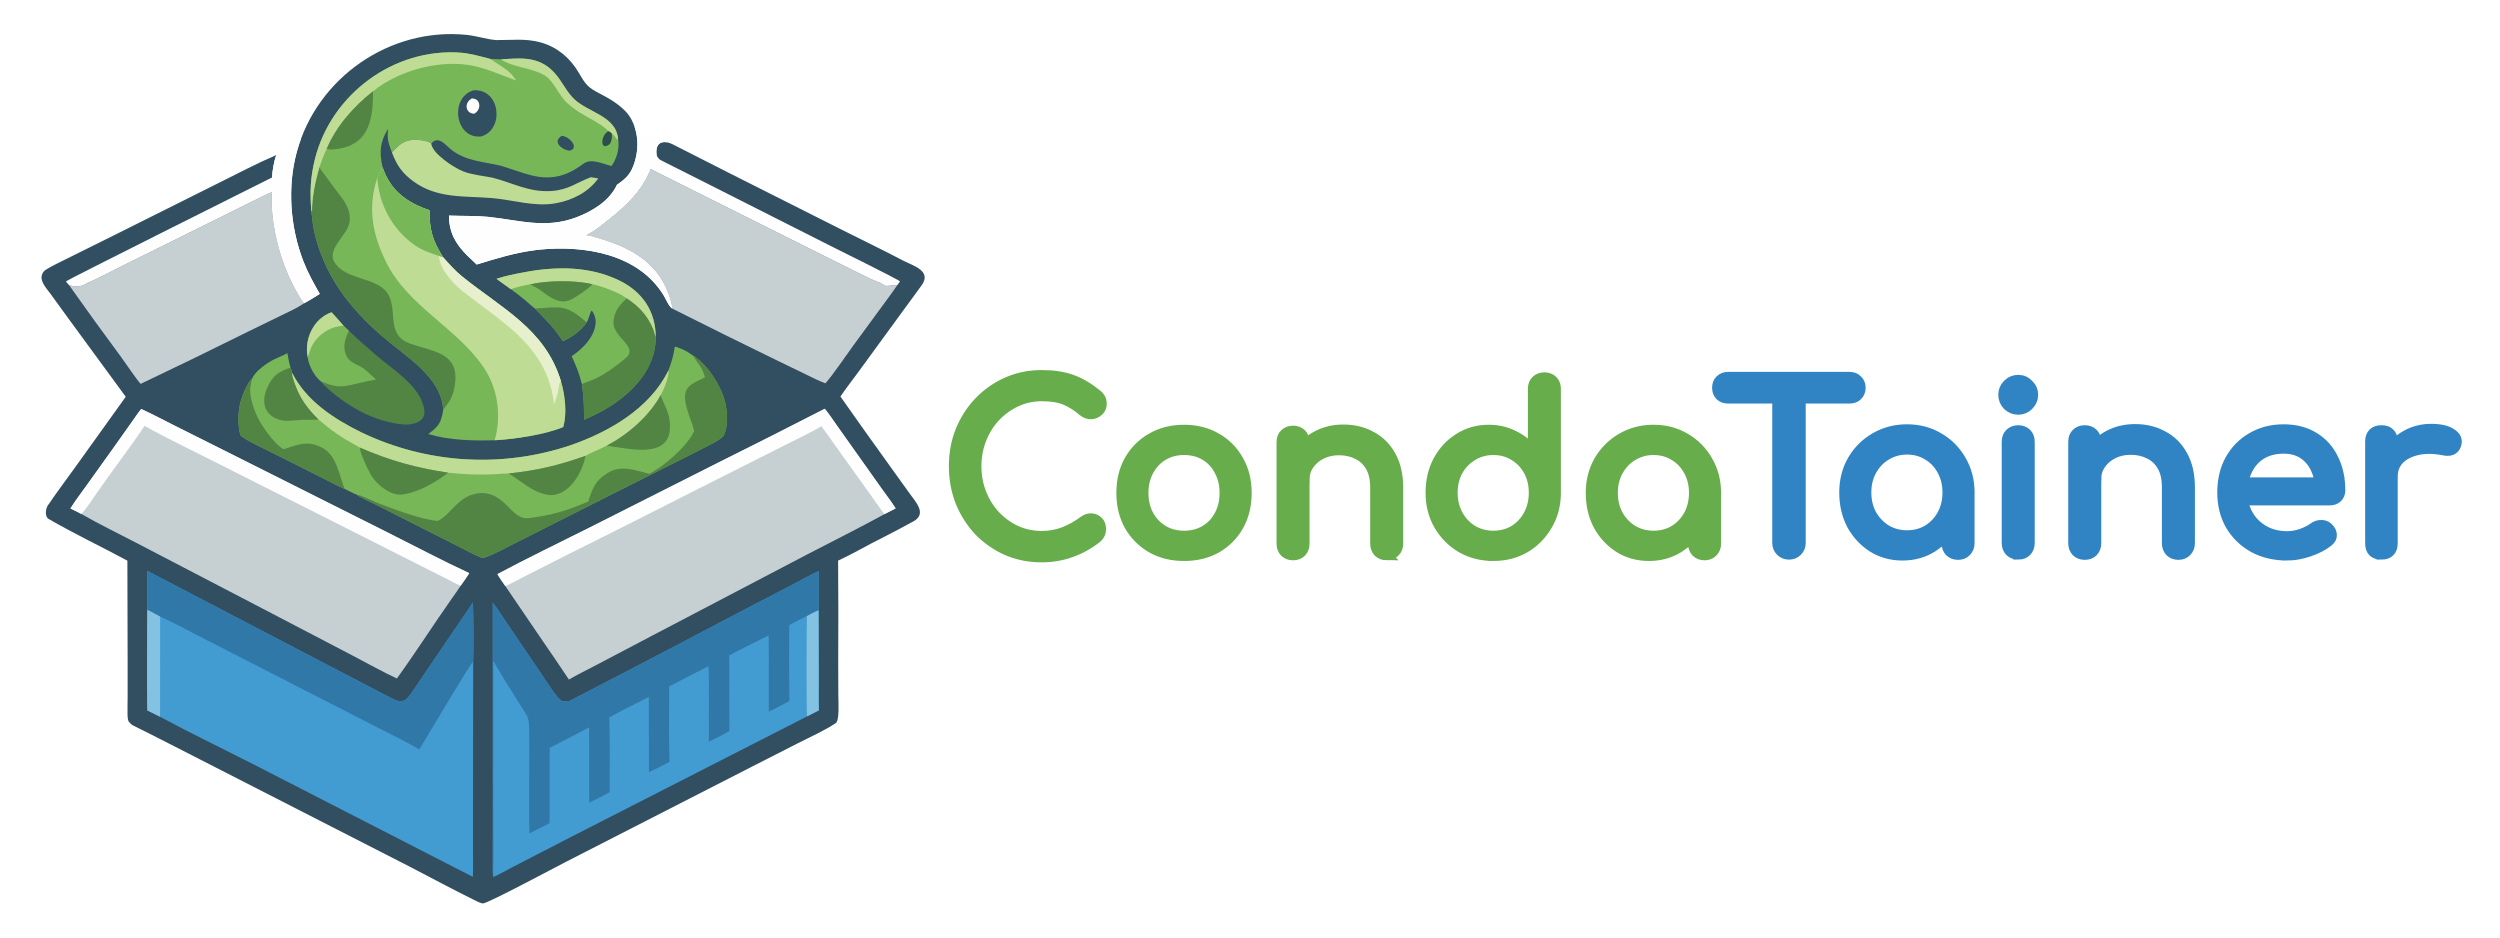
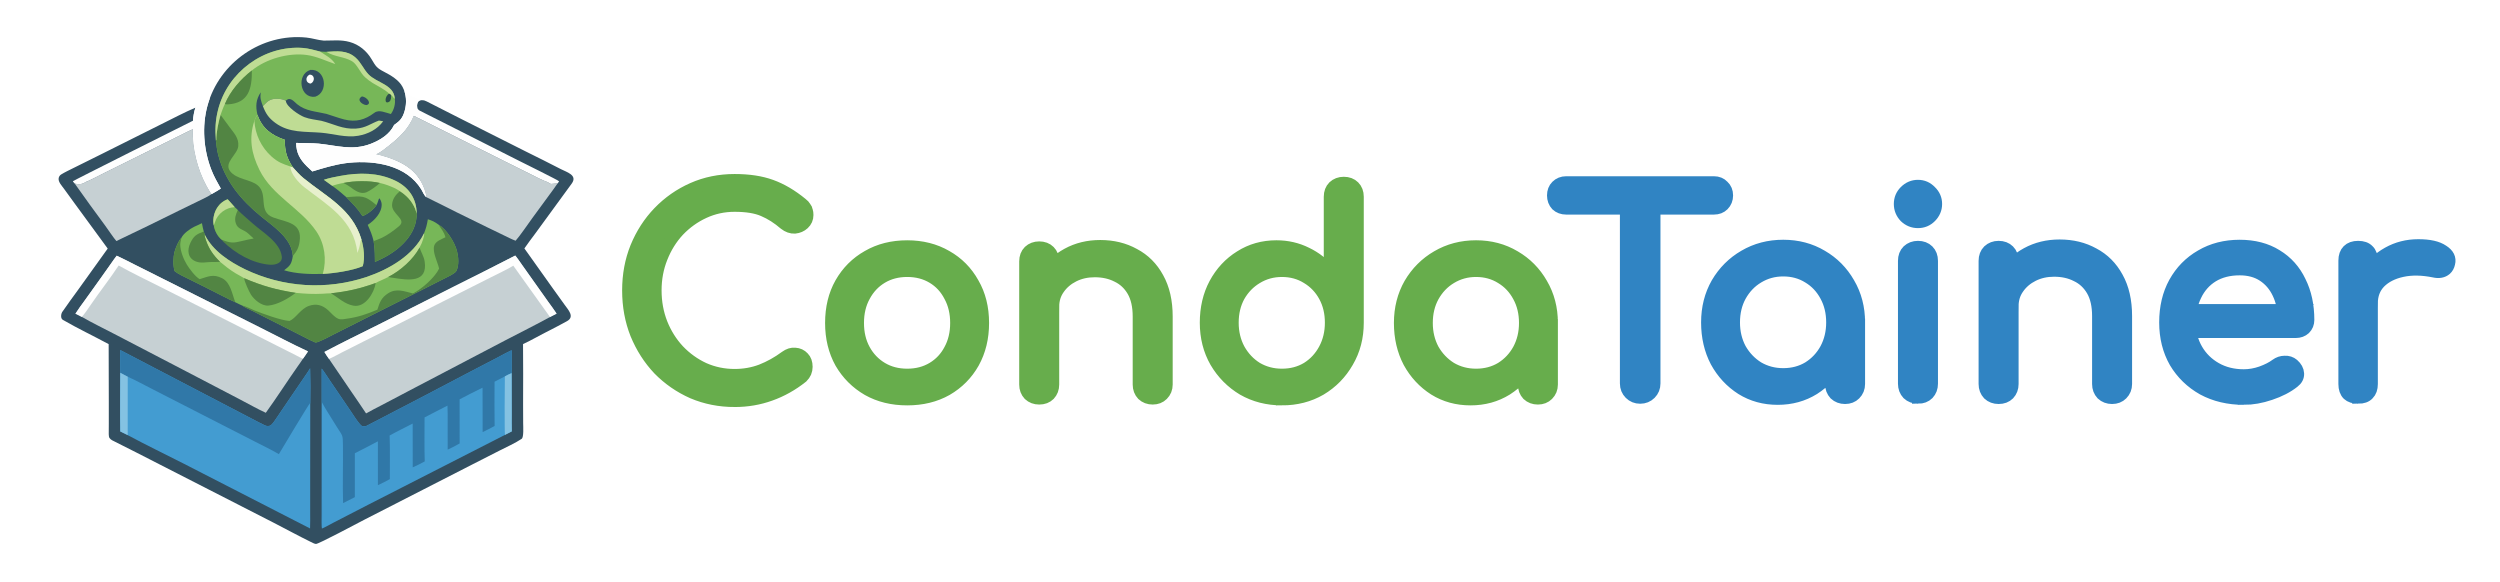
- <svg xmlns="http://www.w3.org/2000/svg" width="512" height="192" viewBox="0 0 512 192" version="1.1" id="svg1" xml:space="preserve">
+ <svg xmlns="http://www.w3.org/2000/svg" width="512" height="119" viewBox="0 0 512 119" version="1.1" id="svg1" xml:space="preserve">
  <defs id="defs1" />
-   <g id="layer1">
-     <path d="m 366.384,113.612 q -1.027,0 -1.727,-0.7 -0.7,-0.7 -0.7,-1.727 V 77.165 h 4.853 v 34.02 q 0,1.027 -0.7,1.727 -0.7,0.7 -1.727,0.7 z M 353.877,81.645 q -0.98,0 -1.633,-0.607 -0.607,-0.653 -0.607,-1.633 0,-0.98 0.607,-1.587 0.653,-0.653 1.633,-0.653 h 24.967 q 0.98,0 1.587,0.653 0.653,0.607 0.653,1.587 0,0.98 -0.653,1.633 -0.607,0.607 -1.587,0.607 z m 35.747,32.153 q -3.407,0 -6.113,-1.68 -2.707,-1.727 -4.293,-4.62 -1.54,-2.94 -1.54,-6.627 0,-3.687 1.68,-6.627 1.727,-2.94 4.62,-4.62 2.94,-1.727 6.58,-1.727 3.64,0 6.533,1.727 2.893,1.68 4.573,4.62 1.727,2.94 1.727,6.627 h -1.82 q 0,3.687 -1.587,6.627 -1.54,2.893 -4.247,4.62 -2.707,1.68 -6.113,1.68 z m 0.933,-4.2 q 2.38,0 4.247,-1.12 1.867,-1.167 2.94,-3.127 1.073,-2.007 1.073,-4.48 0,-2.52 -1.073,-4.48 -1.073,-2.007 -2.94,-3.127 -1.867,-1.167 -4.247,-1.167 -2.333,0 -4.247,1.167 -1.867,1.12 -2.987,3.127 -1.073,1.96 -1.073,4.48 0,2.473 1.073,4.48 1.12,1.96 2.987,3.127 1.913,1.12 4.247,1.12 z m 10.453,4.06 q -1.027,0 -1.727,-0.653 -0.653,-0.7 -0.653,-1.727 v -7.14 l 0.887,-4.947 3.873,1.68 v 10.407 q 0,1.027 -0.7,1.727 -0.653,0.653 -1.68,0.653 z m 12.32,-0.047 q -1.027,0 -1.727,-0.653 -0.653,-0.7 -0.653,-1.727 V 90.465 q 0,-1.073 0.653,-1.727 0.7,-0.653 1.727,-0.653 1.073,0 1.727,0.653 0.653,0.653 0.653,1.727 V 111.232 q 0,1.027 -0.653,1.727 -0.653,0.653 -1.727,0.653 z m 0,-29.68 q -1.26,0 -2.193,-0.887 -0.887,-0.933 -0.887,-2.193 0,-1.26 0.887,-2.147 0.933,-0.933 2.193,-0.933 1.26,0 2.147,0.933 0.933,0.887 0.933,2.147 0,1.26 -0.933,2.193 -0.887,0.887 -2.147,0.887 z m 32.807,29.727 q -1.027,0 -1.727,-0.653 -0.653,-0.7 -0.653,-1.727 V 99.799 q 0,-2.66 -0.98,-4.34 -0.98,-1.68 -2.66,-2.473 -1.633,-0.84 -3.78,-0.84 -1.96,0 -3.547,0.793 -1.587,0.793 -2.52,2.147 -0.933,1.307 -0.933,3.033 h -2.94 q 0,-2.94 1.4,-5.227 1.447,-2.333 3.92,-3.687 2.473,-1.353 5.553,-1.353 3.22,0 5.74,1.4 2.567,1.353 4.013,4.013 1.493,2.66 1.493,6.533 v 11.48 q 0,1.027 -0.7,1.727 -0.653,0.653 -1.68,0.653 z m -19.18,0 q -1.027,0 -1.727,-0.653 -0.653,-0.7 -0.653,-1.727 V 90.465 q 0,-1.073 0.653,-1.727 0.7,-0.653 1.727,-0.653 1.073,0 1.727,0.653 0.653,0.653 0.653,1.727 v 20.813 q 0,1.027 -0.653,1.727 -0.653,0.653 -1.727,0.653 z m 41.44,0.14 q -3.873,0 -6.907,-1.633 -2.987,-1.68 -4.713,-4.573 -1.68,-2.94 -1.68,-6.72 0,-3.827 1.587,-6.72 1.633,-2.94 4.48,-4.573 2.847,-1.68 6.533,-1.68 3.64,0 6.253,1.633 2.613,1.587 3.967,4.433 1.4,2.8 1.4,6.487 0,0.887 -0.607,1.493 -0.607,0.56 -1.54,0.56 H 458.364 v -3.733 h 18.667 l -1.913,1.307 q -0.047,-2.333 -0.933,-4.153 -0.887,-1.867 -2.52,-2.94 -1.633,-1.073 -3.967,-1.073 -2.66,0 -4.573,1.167 -1.867,1.167 -2.847,3.22 -0.98,2.007 -0.98,4.573 0,2.567 1.167,4.573 1.167,2.007 3.22,3.173 2.053,1.167 4.713,1.167 1.447,0 2.94,-0.513 1.54,-0.56 2.473,-1.26 0.7,-0.513 1.493,-0.513 0.84,-0.047 1.447,0.467 0.793,0.7 0.84,1.54 0.047,0.84 -0.747,1.447 -1.587,1.26 -3.967,2.053 -2.333,0.793 -4.48,0.793 z m 19.273,-16.147 q 0,-2.8 1.353,-4.993 1.4,-2.24 3.733,-3.547 2.333,-1.307 5.133,-1.307 2.8,0 4.153,0.933 1.4,0.887 1.073,2.147 -0.14,0.653 -0.56,1.027 -0.373,0.327 -0.887,0.42 -0.513,0.093 -1.12,-0.047 -2.987,-0.607 -5.367,-0.093 -2.38,0.513 -3.78,1.913 -1.353,1.4 -1.353,3.547 z m 0.047,15.96 q -1.12,0 -1.727,-0.56 -0.607,-0.607 -0.607,-1.773 V 90.419 q 0,-1.12 0.607,-1.727 0.607,-0.607 1.727,-0.607 1.167,0 1.727,0.607 0.607,0.56 0.607,1.727 v 20.86 q 0,1.12 -0.607,1.727 -0.56,0.607 -1.727,0.607 z" id="text2" style="font-weight:bold;font-size:46.667px;font-family:Comfortaa;-inkscape-font-specification:'Comfortaa Bold';fill:#3084c3;stroke:#3084c3;stroke-width:2" aria-label="Tainer" />
-     <path d="m 213.342,114.169 q -3.78,0 -7.093,-1.4 -3.267,-1.447 -5.74,-3.967 -2.427,-2.567 -3.827,-5.973 -1.353,-3.407 -1.353,-7.373 0,-3.92 1.353,-7.28 1.4,-3.407 3.827,-5.927 2.473,-2.567 5.74,-4.013 3.267,-1.447 7.093,-1.447 3.593,0 6.16,0.933 2.613,0.933 5.227,3.08 0.373,0.28 0.56,0.607 0.233,0.28 0.28,0.607 0.093,0.28 0.093,0.7 0,0.887 -0.653,1.493 -0.607,0.56 -1.493,0.653 -0.887,0.047 -1.727,-0.607 -1.727,-1.493 -3.593,-2.287 -1.82,-0.793 -4.853,-0.793 -2.753,0 -5.18,1.12 -2.427,1.12 -4.293,3.08 -1.82,1.96 -2.847,4.573 -1.027,2.567 -1.027,5.507 0,2.987 1.027,5.6 1.027,2.567 2.847,4.527 1.867,1.96 4.293,3.08 2.427,1.073 5.18,1.073 2.38,0 4.48,-0.793 2.147,-0.84 4.107,-2.287 0.84,-0.607 1.633,-0.513 0.84,0.047 1.4,0.653 0.56,0.56 0.56,1.587 0,0.467 -0.187,0.933 -0.187,0.42 -0.56,0.793 -2.52,2.007 -5.413,3.033 -2.847,1.027 -6.02,1.027 z m 29.167,-0.28 q -3.78,0 -6.673,-1.633 -2.893,-1.68 -4.573,-4.573 -1.633,-2.94 -1.633,-6.72 0,-3.827 1.633,-6.72 1.68,-2.94 4.573,-4.573 2.893,-1.68 6.673,-1.68 3.733,0 6.627,1.68 2.893,1.633 4.527,4.573 1.68,2.893 1.68,6.72 0,3.78 -1.633,6.72 -1.633,2.893 -4.527,4.573 -2.893,1.633 -6.673,1.633 z m 0,-4.2 q 2.427,0 4.293,-1.12 1.867,-1.12 2.893,-3.08 1.073,-1.96 1.073,-4.527 0,-2.567 -1.073,-4.527 -1.027,-2.007 -2.893,-3.127 -1.867,-1.12 -4.293,-1.12 -2.427,0 -4.293,1.12 -1.867,1.12 -2.94,3.127 -1.073,1.96 -1.073,4.527 0,2.567 1.073,4.527 1.073,1.96 2.94,3.08 1.867,1.12 4.293,1.12 z m 41.487,4.06 q -1.027,0 -1.727,-0.653 -0.653,-0.7 -0.653,-1.727 V 99.889 q 0,-2.66 -0.98,-4.34 -0.98,-1.68 -2.66,-2.473 -1.633,-0.84 -3.78,-0.84 -1.96,0 -3.547,0.793 -1.587,0.793 -2.52,2.147 -0.933,1.307 -0.933,3.033 h -2.94 q 0,-2.94 1.4,-5.227 1.447,-2.333 3.92,-3.687 2.473,-1.353 5.553,-1.353 3.22,0 5.74,1.4 2.567,1.353 4.013,4.013 1.493,2.66 1.493,6.533 v 11.48 q 0,1.027 -0.7,1.727 -0.653,0.653 -1.68,0.653 z m -19.18,0 q -1.027,0 -1.727,-0.653 -0.653,-0.7 -0.653,-1.727 V 90.556 q 0,-1.073 0.653,-1.727 0.7,-0.653 1.727,-0.653 1.073,0 1.727,0.653 0.653,0.653 0.653,1.727 v 20.813 q 0,1.027 -0.653,1.727 -0.653,0.653 -1.727,0.653 z m 41.02,0.14 q -3.64,0 -6.58,-1.68 -2.893,-1.727 -4.62,-4.667 -1.68,-2.94 -1.68,-6.627 0,-3.687 1.54,-6.58 1.587,-2.94 4.293,-4.62 2.707,-1.727 6.113,-1.727 2.753,0 5.087,1.167 2.333,1.12 3.92,3.08 V 79.636 q 0,-1.073 0.653,-1.727 0.7,-0.653 1.727,-0.653 1.073,0 1.727,0.653 0.653,0.653 0.653,1.727 v 21.28 q 0,3.687 -1.727,6.627 -1.68,2.94 -4.573,4.667 -2.893,1.68 -6.533,1.68 z m 0,-4.2 q 2.38,0 4.247,-1.12 1.867,-1.167 2.94,-3.173 1.073,-2.007 1.073,-4.48 0,-2.52 -1.073,-4.48 -1.073,-1.96 -2.94,-3.08 -1.867,-1.167 -4.247,-1.167 -2.333,0 -4.247,1.167 -1.867,1.12 -2.987,3.08 -1.073,1.96 -1.073,4.48 0,2.473 1.073,4.48 1.12,2.007 2.987,3.173 1.913,1.12 4.247,1.12 z m 31.873,4.2 q -3.407,0 -6.113,-1.68 -2.707,-1.727 -4.293,-4.62 -1.54,-2.94 -1.54,-6.627 0,-3.687 1.68,-6.627 1.727,-2.94 4.62,-4.62 2.94,-1.727 6.58,-1.727 3.64,0 6.533,1.727 2.893,1.68 4.573,4.62 1.727,2.94 1.727,6.627 h -1.82 q 0,3.687 -1.587,6.627 -1.54,2.893 -4.247,4.62 -2.707,1.68 -6.113,1.68 z m 0.933,-4.2 q 2.38,0 4.247,-1.12 1.867,-1.167 2.94,-3.127 1.073,-2.007 1.073,-4.48 0,-2.52 -1.073,-4.48 -1.073,-2.007 -2.94,-3.127 -1.867,-1.167 -4.247,-1.167 -2.333,0 -4.247,1.167 -1.867,1.12 -2.987,3.127 -1.073,1.96 -1.073,4.48 0,2.473 1.073,4.48 1.12,1.96 2.987,3.127 1.913,1.12 4.247,1.12 z m 10.453,4.06 q -1.027,0 -1.727,-0.653 -0.653,-0.7 -0.653,-1.727 v -7.14 l 0.887,-4.947 3.873,1.68 v 10.407 q 0,1.027 -0.7,1.727 -0.653,0.653 -1.68,0.653 z" id="text3" style="font-weight:bold;font-size:46.667px;font-family:Comfortaa;-inkscape-font-specification:'Comfortaa Bold';fill:#67ad4c;stroke:#67ad4c;stroke-width:2" aria-label="Conda" />
-     <g style="display:block" id="g1" transform="matrix(0.09319434,0,0,0.09319434,3.431528,-0.9910911)">
+   <g id="layer1" transform="translate(-11.12047,-12.09809)">
+     <g id="g2" transform="matrix(1.211808,0,0,1.211808,-96.95636,-44.10455)">
+       <path d="m 366.384,113.612 q -1.027,0 -1.727,-0.7 -0.7,-0.7 -0.7,-1.727 V 77.165 h 4.853 v 34.02 q 0,1.027 -0.7,1.727 -0.7,0.7 -1.727,0.7 z M 353.877,81.645 q -0.98,0 -1.633,-0.607 -0.607,-0.653 -0.607,-1.633 0,-0.98 0.607,-1.587 0.653,-0.653 1.633,-0.653 h 24.967 q 0.98,0 1.587,0.653 0.653,0.607 0.653,1.587 0,0.98 -0.653,1.633 -0.607,0.607 -1.587,0.607 z m 35.747,32.153 q -3.407,0 -6.113,-1.68 -2.707,-1.727 -4.293,-4.62 -1.54,-2.94 -1.54,-6.627 0,-3.687 1.68,-6.627 1.727,-2.94 4.62,-4.62 2.94,-1.727 6.58,-1.727 3.64,0 6.533,1.727 2.893,1.68 4.573,4.62 1.727,2.94 1.727,6.627 h -1.82 q 0,3.687 -1.587,6.627 -1.54,2.893 -4.247,4.62 -2.707,1.68 -6.113,1.68 z m 0.933,-4.2 q 2.38,0 4.247,-1.12 1.867,-1.167 2.94,-3.127 1.073,-2.007 1.073,-4.48 0,-2.52 -1.073,-4.48 -1.073,-2.007 -2.94,-3.127 -1.867,-1.167 -4.247,-1.167 -2.333,0 -4.247,1.167 -1.867,1.12 -2.987,3.127 -1.073,1.96 -1.073,4.48 0,2.473 1.073,4.48 1.12,1.96 2.987,3.127 1.913,1.12 4.247,1.12 z m 10.453,4.06 q -1.027,0 -1.727,-0.653 -0.653,-0.7 -0.653,-1.727 v -7.14 l 0.887,-4.947 3.873,1.68 v 10.407 q 0,1.027 -0.7,1.727 -0.653,0.653 -1.68,0.653 z m 12.32,-0.047 q -1.027,0 -1.727,-0.653 -0.653,-0.7 -0.653,-1.727 V 90.465 q 0,-1.073 0.653,-1.727 0.7,-0.653 1.727,-0.653 1.073,0 1.727,0.653 0.653,0.653 0.653,1.727 V 111.232 q 0,1.027 -0.653,1.727 -0.653,0.653 -1.727,0.653 z m 0,-29.68 q -1.26,0 -2.193,-0.887 -0.887,-0.933 -0.887,-2.193 0,-1.26 0.887,-2.147 0.933,-0.933 2.193,-0.933 1.26,0 2.147,0.933 0.933,0.887 0.933,2.147 0,1.26 -0.933,2.193 -0.887,0.887 -2.147,0.887 z m 32.807,29.727 q -1.027,0 -1.727,-0.653 -0.653,-0.7 -0.653,-1.727 V 99.799 q 0,-2.66 -0.98,-4.34 -0.98,-1.68 -2.66,-2.473 -1.633,-0.84 -3.78,-0.84 -1.96,0 -3.547,0.793 -1.587,0.793 -2.52,2.147 -0.933,1.307 -0.933,3.033 h -2.94 q 0,-2.94 1.4,-5.227 1.447,-2.333 3.92,-3.687 2.473,-1.353 5.553,-1.353 3.22,0 5.74,1.4 2.567,1.353 4.013,4.013 1.493,2.66 1.493,6.533 v 11.48 q 0,1.027 -0.7,1.727 -0.653,0.653 -1.68,0.653 z m -19.18,0 q -1.027,0 -1.727,-0.653 -0.653,-0.7 -0.653,-1.727 V 90.465 q 0,-1.073 0.653,-1.727 0.7,-0.653 1.727,-0.653 1.073,0 1.727,0.653 0.653,0.653 0.653,1.727 v 20.813 q 0,1.027 -0.653,1.727 -0.653,0.653 -1.727,0.653 z m 41.44,0.14 q -3.873,0 -6.907,-1.633 -2.987,-1.68 -4.713,-4.573 -1.68,-2.94 -1.68,-6.72 0,-3.827 1.587,-6.72 1.633,-2.94 4.48,-4.573 2.847,-1.68 6.533,-1.68 3.64,0 6.253,1.633 2.613,1.587 3.967,4.433 1.4,2.8 1.4,6.487 0,0.887 -0.607,1.493 -0.607,0.56 -1.54,0.56 H 458.364 v -3.733 h 18.667 l -1.913,1.307 q -0.047,-2.333 -0.933,-4.153 -0.887,-1.867 -2.52,-2.94 -1.633,-1.073 -3.967,-1.073 -2.66,0 -4.573,1.167 -1.867,1.167 -2.847,3.22 -0.98,2.007 -0.98,4.573 0,2.567 1.167,4.573 1.167,2.007 3.22,3.173 2.053,1.167 4.713,1.167 1.447,0 2.94,-0.513 1.54,-0.56 2.473,-1.26 0.7,-0.513 1.493,-0.513 0.84,-0.047 1.447,0.467 0.793,0.7 0.84,1.54 0.047,0.84 -0.747,1.447 -1.587,1.26 -3.967,2.053 -2.333,0.793 -4.48,0.793 z m 19.273,-16.147 q 0,-2.8 1.353,-4.993 1.4,-2.24 3.733,-3.547 2.333,-1.307 5.133,-1.307 2.8,0 4.153,0.933 1.4,0.887 1.073,2.147 -0.14,0.653 -0.56,1.027 -0.373,0.327 -0.887,0.42 -0.513,0.093 -1.12,-0.047 -2.987,-0.607 -5.367,-0.093 -2.38,0.513 -3.78,1.913 -1.353,1.4 -1.353,3.547 z m 0.047,15.96 q -1.12,0 -1.727,-0.56 -0.607,-0.607 -0.607,-1.773 V 90.419 q 0,-1.12 0.607,-1.727 0.607,-0.607 1.727,-0.607 1.167,0 1.727,0.607 0.607,0.56 0.607,1.727 v 20.86 q 0,1.12 -0.607,1.727 -0.56,0.607 -1.727,0.607 z" id="text2" style="font-weight:bold;font-size:46.667px;font-family:Comfortaa;-inkscape-font-specification:'Comfortaa Bold';fill:#3084c3;stroke:#3084c3;stroke-width:2" aria-label="Tainer" />
+       <path d="m 213.342,114.169 q -3.78,0 -7.093,-1.4 -3.267,-1.447 -5.74,-3.967 -2.427,-2.567 -3.827,-5.973 -1.353,-3.407 -1.353,-7.373 0,-3.92 1.353,-7.28 1.4,-3.407 3.827,-5.927 2.473,-2.567 5.74,-4.013 3.267,-1.447 7.093,-1.447 3.593,0 6.16,0.933 2.613,0.933 5.227,3.08 0.373,0.28 0.56,0.607 0.233,0.28 0.28,0.607 0.093,0.28 0.093,0.7 0,0.887 -0.653,1.493 -0.607,0.56 -1.493,0.653 -0.887,0.047 -1.727,-0.607 -1.727,-1.493 -3.593,-2.287 -1.82,-0.793 -4.853,-0.793 -2.753,0 -5.18,1.12 -2.427,1.12 -4.293,3.08 -1.82,1.96 -2.847,4.573 -1.027,2.567 -1.027,5.507 0,2.987 1.027,5.6 1.027,2.567 2.847,4.527 1.867,1.96 4.293,3.08 2.427,1.073 5.18,1.073 2.38,0 4.48,-0.793 2.147,-0.84 4.107,-2.287 0.84,-0.607 1.633,-0.513 0.84,0.047 1.4,0.653 0.56,0.56 0.56,1.587 0,0.467 -0.187,0.933 -0.187,0.42 -0.56,0.793 -2.52,2.007 -5.413,3.033 -2.847,1.027 -6.02,1.027 z m 29.167,-0.28 q -3.78,0 -6.673,-1.633 -2.893,-1.68 -4.573,-4.573 -1.633,-2.94 -1.633,-6.72 0,-3.827 1.633,-6.72 1.68,-2.94 4.573,-4.573 2.893,-1.68 6.673,-1.68 3.733,0 6.627,1.68 2.893,1.633 4.527,4.573 1.68,2.893 1.68,6.72 0,3.78 -1.633,6.72 -1.633,2.893 -4.527,4.573 -2.893,1.633 -6.673,1.633 z m 0,-4.2 q 2.427,0 4.293,-1.12 1.867,-1.12 2.893,-3.08 1.073,-1.96 1.073,-4.527 0,-2.567 -1.073,-4.527 -1.027,-2.007 -2.893,-3.127 -1.867,-1.12 -4.293,-1.12 -2.427,0 -4.293,1.12 -1.867,1.12 -2.94,3.127 -1.073,1.96 -1.073,4.527 0,2.567 1.073,4.527 1.073,1.96 2.94,3.08 1.867,1.12 4.293,1.12 z m 41.487,4.06 q -1.027,0 -1.727,-0.653 -0.653,-0.7 -0.653,-1.727 V 99.889 q 0,-2.66 -0.98,-4.34 -0.98,-1.68 -2.66,-2.473 -1.633,-0.84 -3.78,-0.84 -1.96,0 -3.547,0.793 -1.587,0.793 -2.52,2.147 -0.933,1.307 -0.933,3.033 h -2.94 q 0,-2.94 1.4,-5.227 1.447,-2.333 3.92,-3.687 2.473,-1.353 5.553,-1.353 3.22,0 5.74,1.4 2.567,1.353 4.013,4.013 1.493,2.66 1.493,6.533 v 11.48 q 0,1.027 -0.7,1.727 -0.653,0.653 -1.68,0.653 z m -19.18,0 q -1.027,0 -1.727,-0.653 -0.653,-0.7 -0.653,-1.727 V 90.556 q 0,-1.073 0.653,-1.727 0.7,-0.653 1.727,-0.653 1.073,0 1.727,0.653 0.653,0.653 0.653,1.727 v 20.813 q 0,1.027 -0.653,1.727 -0.653,0.653 -1.727,0.653 z m 41.02,0.14 q -3.64,0 -6.58,-1.68 -2.893,-1.727 -4.62,-4.667 -1.68,-2.94 -1.68,-6.627 0,-3.687 1.54,-6.58 1.587,-2.94 4.293,-4.62 2.707,-1.727 6.113,-1.727 2.753,0 5.087,1.167 2.333,1.12 3.92,3.08 V 79.636 q 0,-1.073 0.653,-1.727 0.7,-0.653 1.727,-0.653 1.073,0 1.727,0.653 0.653,0.653 0.653,1.727 v 21.28 q 0,3.687 -1.727,6.627 -1.68,2.94 -4.573,4.667 -2.893,1.68 -6.533,1.68 z m 0,-4.2 q 2.38,0 4.247,-1.12 1.867,-1.167 2.94,-3.173 1.073,-2.007 1.073,-4.48 0,-2.52 -1.073,-4.48 -1.073,-1.96 -2.94,-3.08 -1.867,-1.167 -4.247,-1.167 -2.333,0 -4.247,1.167 -1.867,1.12 -2.987,3.08 -1.073,1.96 -1.073,4.48 0,2.473 1.073,4.48 1.12,2.007 2.987,3.173 1.913,1.12 4.247,1.12 z m 31.873,4.2 q -3.407,0 -6.113,-1.68 -2.707,-1.727 -4.293,-4.62 -1.54,-2.94 -1.54,-6.627 0,-3.687 1.68,-6.627 1.727,-2.94 4.62,-4.62 2.94,-1.727 6.58,-1.727 3.64,0 6.533,1.727 2.893,1.68 4.573,4.62 1.727,2.94 1.727,6.627 h -1.82 q 0,3.687 -1.587,6.627 -1.54,2.893 -4.247,4.62 -2.707,1.68 -6.113,1.68 z m 0.933,-4.2 q 2.38,0 4.247,-1.12 1.867,-1.167 2.94,-3.127 1.073,-2.007 1.073,-4.48 0,-2.52 -1.073,-4.48 -1.073,-2.007 -2.94,-3.127 -1.867,-1.167 -4.247,-1.167 -2.333,0 -4.247,1.167 -1.867,1.12 -2.987,3.127 -1.073,1.96 -1.073,4.48 0,2.473 1.073,4.48 1.12,1.96 2.987,3.127 1.913,1.12 4.247,1.12 z m 10.453,4.06 q -1.027,0 -1.727,-0.653 -0.653,-0.7 -0.653,-1.727 v -7.14 l 0.887,-4.947 3.873,1.68 v 10.407 q 0,1.027 -0.7,1.727 -0.653,0.653 -1.68,0.653 z" id="text3" style="font-weight:bold;font-size:46.667px;font-family:Comfortaa;-inkscape-font-specification:'Comfortaa Bold';fill:#67ad4c;stroke:#67ad4c;stroke-width:2" aria-label="Conda" />
+     </g>
+     <g style="display:block" id="g1" transform="matrix(0.05433496,0,0,0.05433496,20.16458,15.04951)">
      <path fill="#324f61" d="M 665.848,656.482 C 652.492,632.98 639.778,610.396 629.99,585.16 600.838,510.001 594.195,421.784 615.533,343.968 660.205,181.06 820.039,70.359 988.247,87.211 c 22.123,2.216 43.253,9.714 65.373,11.504 33.84,0.237 64.29,-4.106 97.73,5.13 35.7,9.862 64.32,33.806 82.98,65.449 15.6,26.46 19.25,32.823 47.09,47.124 25.15,12.919 55.63,30.846 69.18,56.478 14.92,27.622 16.8,60.898 8.21,90.836 -7.79,27.16 -17.52,37.667 -39.84,53.013 -16.09,35.06 -53.44,57.757 -88.14,71.113 -69.03,26.571 -127.34,6.224 -196.14,-0.784 -23.81,-2.426 -59.512,-1.622 -84.866,-2.662 0.261,37.109 14.138,61.782 40.253,87.891 6.754,6.753 13.993,12.706 20.673,19.636 41.7,-12.783 81.37,-25.196 124.7,-31.083 4.282,-0.705 9.485,-1.31 13.61,-1.7 98.58,-9.775 216.99,9.301 272.72,100.815 4.8,7.87 11.72,25.24 19.31,29.075 -16.92,-86.939 -74.36,-127.477 -154.35,-152.182 -12.1,-3.739 -23.7,-7.523 -36.32,-9.461 18.01,-8.574 29.86,-18.416 45.4,-30.608 41.34,-32.44 76.98,-64.931 96.93,-114.784 3.67,-10.747 9.19,-18.937 13.49,-29.474 -4.3,-27.579 11.9,-36.51 35.85,-24.434 42.87,21.612 85.58,43.546 128.41,65.246 l 243.97,122.836 c 44.45,22.314 89.29,43.936 133.34,67.082 21.04,11.054 63.67,22.155 40.96,53.994 -12.8,17.952 -26.06,35.63 -39.05,53.467 l -99.22,135.938 c -11.63,16.054 -29.98,39.523 -40.42,55.365 35.33,50.293 70.97,100.369 106.91,150.229 15.03,20.57 29.9,41.26 44.62,62.06 13.29,18.99 39.39,44.97 9.18,61.85 -22.36,12.5 -45.13,24.12 -67.9,35.9 -31.85,15.63 -66.12,36 -97.9,50.58 0.6,75.07 0.67,150.14 0.21,225.22 l 0.27,72.94 c 0.1,13.43 2.77,53.15 -5.7,58.94 -21.46,14.67 -61.41,33.21 -83.93,44.58 l -100.49,51.19 -408.93,209.29 c -24.43,12.51 -172,91.54 -181.91,91.15 -5.64,-0.22 -14.69,-5.27 -19.77,-7.77 -47.438,-23.34 -94.119,-48.73 -141.123,-72.96 L 620.518,1790.9 347.147,1651.12 c -30.207,-15.51 -60.623,-30.88 -91.047,-45.97 -4.037,-2 -7.2,-5.24 -9.922,-8.77 -2.12,-2.74 -2.688,-10.45 -2.758,-14.14 -0.256,-13.42 0.207,-26.99 0.232,-40.47 l -0.006,-84.5 -0.539,-214.5 c -56.609,-30.57 -117.014,-59.23 -172.71,-91.51 -10.163,-5.89 -6.822,-25.33 -0.264,-32.49 18.591,-27.41 38.506,-53.88 57.852,-80.76 L 239.49,882.579 115.252,712.952 C 101.608,694.374 88.065,675.722 74.624,656.997 66.566,645.774 52.605,631.523 54.593,617.689 c 0.855,-5.946 4.07,-10.859 9.161,-14.251 14.906,-9.15 31.639,-16.926 47.291,-24.766 l 106.21,-52.737 225.893,-112.948 c 40.863,-20.265 85.589,-43.819 127.067,-61.598 -4.738,13.058 -8.693,35.246 -9.257,49.269 -0.078,10.752 -0.428,21.566 -0.14,32.293 -3.648,68.805 17.724,150.823 50.322,211.124 4.021,7.437 14.948,27.142 20.064,33.045 11.949,-6.149 23.113,-13.694 34.644,-20.638 z" id="path1" />
      <path fill="#c6d0d3" d="m 1392.75,382.011 350.95,175.614 91.16,45.347 c 16.1,8.067 45.9,23.782 62.2,28.942 l 12.7,7.158 c 8.16,-0.093 19.02,-2.337 25.07,-1.587 -9.91,14.931 -22.55,31.55 -33.21,46.151 l -62.52,85.274 c -15.79,21.536 -45.61,65.828 -62.14,84.117 -13.36,-4.763 -30.76,-13.744 -43.74,-20.061 l -62.88,-30.443 c -76.69,-37.277 -153.1,-75.104 -229.25,-113.477 -16.92,-86.939 -74.36,-127.477 -154.35,-152.182 -12.1,-3.739 -23.7,-7.523 -36.32,-9.461 18.01,-8.574 29.86,-18.416 45.4,-30.608 41.34,-32.44 76.98,-64.931 96.93,-114.784 z" id="path2" />
      <path fill="#c6d0d3" d="m 156.329,631.749 c 8.75,-2.188 63.026,-30.602 75.618,-36.779 l 226.257,-112.169 69.299,-34.392 c 7.972,-3.89 25.462,-12.948 33.315,-15.458 -3.648,68.805 17.724,150.823 50.322,211.124 4.021,7.437 14.948,27.142 20.064,33.045 -13.78,9.909 -33.645,18.74 -49.307,26.391 l -72.017,35.095 c -78.851,39.27 -158.063,77.813 -237.626,115.622 -8.719,-9.305 -33.509,-46.18 -42.442,-58.338 -38.783,-52.283 -76.956,-105.018 -114.508,-158.193 2.228,0.5 4.468,0.948 6.717,1.346 12.864,2.232 23.639,0.202 34.308,-7.294 z" id="path3" />
      <path fill="#77b758" d="m 647.318,474.866 c -3.154,-41.643 -2.277,-74.18 8.142,-115.386 35.94,-142.142 173.505,-243.923 320.263,-233.045 19.82,1.469 44.887,8.466 64.317,13.534 7.93,0.447 15.85,0.828 23.78,1.145 39.9,-2.484 77.18,-7.111 109.56,21.343 21.38,18.789 29.69,43.071 48.69,63.111 30.99,32.687 94.84,38.217 99.42,90.687 3.45,20.023 -2.72,42.868 -14.58,59.173 -19.77,-4.774 -44.48,-17.919 -62.09,-4.705 -35.81,26.885 -69.64,36.309 -113.72,25.277 -22.18,-5.552 -45.31,-14.62 -67.4,-21.151 -38.96,-9.346 -77.598,-9.753 -110.425,-36.578 -11.287,-9.225 -25.331,-28.587 -40.369,-14.395 -0.696,0.53 -1.393,1.061 -2.089,1.591 -12.229,-7.43 -36.947,-9.504 -50.97,-5.666 -17.684,4.84 -23.612,14.765 -35.43,25.74 -7.728,-20.969 -11.193,-30.143 -8.15,-52.058 -18.217,28.573 -19.73,51.375 -12.501,84.314 17.136,51.369 53.155,78.119 103.298,94.839 -0.093,44.224 6.983,67.482 30.22,103.748 12.718,14.21 25.592,28.909 40.389,40.961 86.207,70.205 183.327,115.685 218.097,230.834 8.96,29.939 13.95,70.612 5.06,100.834 -39.17,16.775 -108.31,26.919 -150.54,29.1 -46.02,1.514 -101.494,-0.03 -145.825,-13.715 23.468,-17.626 28.281,-24.83 32.735,-53.785 -0.245,-2.38 -0.506,-4.759 -0.784,-7.136 C 929.174,842.212 864.222,799.263 819.432,762.954 741.807,700.028 681.355,627.508 655.917,529.009 c -4.768,-18.46 -6.436,-35.496 -8.599,-54.143 z" id="path8" />
      <path fill="#bfdc94" d="m 792.376,400.941 c 2.58,-6.688 7.584,-17.098 11.39,-23.144 17.136,51.369 53.155,78.119 103.298,94.839 -0.093,44.224 6.983,67.482 30.22,103.748 12.718,14.21 25.592,28.909 40.389,40.961 86.207,70.205 183.327,115.685 218.097,230.834 8.96,29.939 13.95,70.612 5.06,100.834 -39.17,16.775 -108.31,26.919 -150.54,29.1 15.18,-53.352 7.38,-113.398 -23.99,-159.735 C 966.572,730.17 860.192,684.548 811.706,586.601 781.347,525.273 770.678,467.118 792.376,400.941 Z" id="path9" />
      <path fill="#77b758" d="m 792.376,400.941 c 2.58,-6.688 7.584,-17.098 11.39,-23.144 17.136,51.369 53.155,78.119 103.298,94.839 -0.093,44.224 6.983,67.482 30.22,103.748 -3.764,-0.465 -5.669,-1.553 -9.102,-3.062 -29.973,-10.265 -46.071,-15.519 -71.135,-37.699 -38.534,-34.564 -61.79,-82.998 -64.671,-134.682 z" id="path10" />
      <path fill="#e7f0cd" d="m 928.182,573.322 c 3.433,1.509 5.338,2.597 9.102,3.062 12.718,14.21 25.592,28.909 40.389,40.961 86.207,70.205 183.327,115.685 218.097,230.834 -4.2,6.279 -3.61,6.985 -4.84,14.859 -1.98,12.635 -5.66,24.236 -10.11,36.187 C 1166.68,772.814 1069.45,720.88 980.05,650.889 960.063,635.242 928.133,600.726 928.182,573.322 Z" id="path11" />
      <path fill="#528543" d="m 664.847,378.696 34.126,46.27 c 16.594,22.428 35.216,40.933 32.704,71.101 -1.959,31.586 -55.64,62.189 -30.794,94.853 23.818,31.313 76.589,30.402 103.927,53.309 41.36,34.656 -1.049,99.506 59.161,121.316 50.291,18.216 109.725,19.184 98.83,90.731 -3.225,23.495 -10.369,36.252 -25.601,54.337 -0.245,-2.38 -0.506,-4.759 -0.784,-7.136 C 929.174,842.212 864.222,799.263 819.432,762.954 741.807,700.028 681.355,627.508 655.917,529.009 c -4.768,-18.46 -6.436,-35.496 -8.599,-54.143 l 0.589,-0.151 0.965,-1.645 c -0.059,-29.997 7.843,-65.632 15.975,-94.374 z" id="path12" />
      <path fill="#bfdc94" d="m 647.318,474.866 c -3.154,-41.643 -2.277,-74.18 8.142,-115.386 35.94,-142.142 173.505,-243.923 320.263,-233.045 19.82,1.469 44.887,8.466 64.317,13.534 20.45,14.187 43.93,24.609 57.2,47.323 -35.26,-12.168 -70.25,-29.335 -107.835,-34.416 -68.169,-9.217 -152.923,14.571 -206.493,58.365 -41.891,32.517 -81.345,77.326 -101.802,126.648 -6.519,13.167 -11.325,26.994 -16.263,40.807 -8.132,28.742 -16.034,64.377 -15.975,94.374 l -0.965,1.645 z" id="path13" />
      <path fill="#528543" d="m 782.912,211.241 c 0.507,67.634 -11.376,123.447 -90.916,127.867 -3.424,0.191 -7.583,-0.284 -10.886,-1.219 20.457,-49.322 59.911,-94.131 101.802,-126.648 z" id="path14" />
      <path fill="#bfdc94" d="m 1063.82,141.114 c 39.9,-2.484 77.18,-7.111 109.56,21.343 21.38,18.789 29.69,43.071 48.69,63.111 30.99,32.687 94.84,38.217 99.42,90.687 -0.49,1.065 -0.11,0.495 -1.37,1.523 -5.13,-5.119 -6.24,-9.831 -12.55,-13.864 -2.79,-2.528 -4.03,-3.235 -7.27,-5.25 -15.25,-15.318 -43.27,-28.656 -61.84,-39.986 -10.25,-6.382 -19.91,-13.651 -28.88,-21.724 -18.62,-16.877 -29.98,-49.108 -48.97,-60.346 -30.35,-17.965 -65.4,-16.012 -96.79,-35.494 z" id="path15" />
      <path fill="#2c4f4c" d="m 1300.3,298.664 c 3.24,2.015 4.48,2.722 7.27,5.25 0.93,8.311 -0.03,20.65 -6.83,25.074 -19.62,12.75 -17.34,-21.272 -0.44,-30.324 z" id="path16" />
      <path fill="#324f61" d="m 1003.84,209.091 c 58.44,-3.87 68.63,84.805 17.62,101.206 -58.097,7.488 -71.528,-85.222 -17.62,-101.206 z" id="path17" />
      <path fill="#fefefe" d="m 1000.11,226.994 c 20.11,-0.236 21.67,25.078 5.06,33.569 -18.946,-0.351 -23.131,-23.924 -5.06,-33.569 z" id="path18" />
      <path fill="#324f61" d="m 1197.97,309.007 c 19.73,2.701 38.79,28.714 16.07,32.803 -16.28,-2.146 -38.29,-19.982 -16.07,-32.803 z" id="path19" />
      <path fill="#439cd1" d="m 1197.82,1551.71 c 4.75,0.41 12.75,1.44 16.98,-0.74 137.49,-70.77 274.92,-143.13 411.81,-215.02 l 87.31,-45.42 c 15.71,-8.17 32.12,-17.52 48.06,-24.85 0.08,28.64 0.39,57.67 0.09,86.28 l 0.33,151.96 c 0.1,21.57 -0.52,46.52 0.29,67.71 l -25.82,13.22 -515.62,263.35 -132.12,68.17 c -7.78,4.01 -36.53,20.15 -42.24,21.51 -1.36,-6.35 -0.79,-40.15 -0.78,-48.67 l 0.08,-107.61 -0.08,-446.55 c 10.32,12.93 19.81,28.88 29.39,42.7 l 79.02,116.24 c 10.46,15.35 30.05,47.81 43.3,57.72 z" id="path20" />
      <path fill="#3078a8" d="m 1197.82,1551.71 c 4.75,0.41 12.75,1.44 16.98,-0.74 137.49,-70.77 274.92,-143.13 411.81,-215.02 l 87.31,-45.42 c 15.71,-8.17 32.12,-17.52 48.06,-24.85 0.08,28.64 0.39,57.67 0.09,86.28 -7.88,2.84 -18.14,8.29 -25.57,12.45 -13.09,6.4 -26.04,13.08 -38.84,20.04 -0.46,55.61 -0.39,111.22 0.21,166.83 -13.71,7.27 -31.22,16.83 -45.17,23.12 -0.64,-55.76 0.45,-111.78 -0.34,-167.45 -28.09,14.1 -58.98,29.01 -86.45,43.87 l 0.12,166.39 c -8.87,5.22 -35.37,19.33 -45.08,23.26 l -0.11,-105.76 c -0.06,-18.95 0.35,-41.51 -0.64,-60.11 -28.93,14.42 -57.56,29.75 -86.41,44.43 0.22,53.05 -1.17,113.54 0.7,165.83 -12.68,6.92 -32.12,16.91 -45.28,22.45 L 1389,1542.22 c -28.02,14.54 -59.59,29.72 -86.86,45.01 1.93,51.73 0.58,111.89 0.84,164.37 -13.63,7.11 -31.28,16.91 -45.04,22.87 l -0.09,-165.37 c -28.72,15.37 -57.66,30.34 -86.79,44.93 l -0.07,165.54 c -14.71,7.62 -29.48,15.12 -44.3,22.5 -2.16,-72.78 0.42,-146.72 -0.52,-219.66 -0.51,-39.27 -1.32,-32.96 -22.19,-66.33 l -35.14,-56.46 c -5.74,-9.34 -17.05,-27.64 -21.67,-37.25 l -0.04,318.63 c 0,51.07 0.98,106.19 -0.24,156.88 -1.36,-6.35 -0.79,-40.15 -0.78,-48.67 l 0.08,-107.61 -0.08,-446.55 c 10.32,12.93 19.81,28.88 29.39,42.7 l 79.02,116.24 c 10.46,15.35 30.05,47.81 43.3,57.72 z" id="path21" />
      <path fill="#84c2e2" d="m 1736.5,1364.41 c 7.43,-4.16 17.69,-9.61 25.57,-12.45 l 0.33,151.96 c 0.1,21.57 -0.52,46.52 0.29,67.71 l -25.82,13.22 c -1.84,-4.73 -1.19,-202.42 -0.37,-220.44 z" id="path22" />
      <path fill="#439cd1" d="m 286.818,1265.16 387.702,202.29 107.697,56.15 c 16.664,8.64 33.381,17.87 50.442,25.69 5.591,2.57 12.509,2.64 18.337,1.02 3.987,-1.05 10.824,-9.09 13.406,-12.64 7.691,-10.56 15.059,-21.81 22.405,-32.68 l 40.555,-59.81 c 16.976,-24.62 33.821,-49.33 50.535,-74.13 7.44,-11.05 18.016,-25.85 24.583,-37.06 1.25,39.76 1.49,93.16 0.49,132.93 l -0.29,307.07 -0.01,103.96 c -0.01,18.73 0.47,41.18 -0.45,59.6 L 527.45,1693.99 c -69.458,-35.49 -144.528,-71.46 -212.566,-108.21 -9.649,-4.71 -18.042,-9.3 -28.02,-13.86 -1.151,-72.55 -0.119,-148.56 -0.06,-221.26 z" id="path23" />
      <path fill="#3078a8" d="m 286.818,1265.16 387.702,202.29 107.697,56.15 c 16.664,8.64 33.381,17.87 50.442,25.69 5.591,2.57 12.509,2.64 18.337,1.02 3.987,-1.05 10.824,-9.09 13.406,-12.64 7.691,-10.56 15.059,-21.81 22.405,-32.68 l 40.555,-59.81 c 16.976,-24.62 33.821,-49.33 50.535,-74.13 7.44,-11.05 18.016,-25.85 24.583,-37.06 1.25,39.76 1.49,93.16 0.49,132.93 l -1.18,-1.19 c -4.257,2.89 -106.851,174.29 -117.147,191.74 -26.204,-15.64 -62.106,-32.69 -89.799,-47.07 L 593.906,1507.56 408.905,1412.88 c -28.176,-14.34 -65.349,-34.71 -93.893,-47.23 -9.244,-5.27 -18.76,-10.1 -28.208,-14.99 z" id="path24" />
      <path fill="#84c2e2" d="m 286.804,1350.66 c 9.448,4.89 18.964,9.72 28.208,14.99 l -0.128,220.13 c -9.649,-4.71 -18.042,-9.3 -28.02,-13.86 -1.151,-72.55 -0.119,-148.56 -0.06,-221.26 z" id="path25" />
      <path fill="#c6d0d3" d="m 117.91,1127.94 c 10.441,-16.7 24.466,-35.15 36.072,-51.34 19.474,-27.53 39.101,-54.96 58.881,-82.269 l 40.753,-57.542 c 5.416,-7.604 14.022,-20.343 19.825,-27.326 22.075,9.907 46.286,22.805 68.09,33.772 l 110.287,55.272 363.823,182.623 c 57.169,28.56 121.375,62.63 178.776,89.04 -6.174,9.28 -12.263,18.71 -18.955,27.62 -5.523,8.72 -12.247,18.03 -18.256,26.56 -41.229,58.47 -79.961,119.32 -121.818,177.27 -29.466,-13.39 -66.475,-34.36 -96.067,-49.68 L 521.691,1338.36 263.474,1203.95 c -37.54,-19.67 -85.614,-42.93 -121.489,-63.84 z" id="path26" />
      <path fill="#fefefe" d="m 117.91,1127.94 c 10.441,-16.7 24.466,-35.15 36.072,-51.34 19.474,-27.53 39.101,-54.96 58.881,-82.269 l 40.753,-57.542 c 5.416,-7.604 14.022,-20.343 19.825,-27.326 22.075,9.907 46.286,22.805 68.09,33.772 l 110.287,55.272 363.823,182.623 c 57.169,28.56 121.375,62.63 178.776,89.04 -6.174,9.28 -12.263,18.71 -18.955,27.62 -6.579,-1.99 -22.024,-10.77 -28.711,-14.13 -10.805,-5.44 -21.915,-10.98 -32.722,-16.45 L 760.464,1189.64 437.562,1026.82 c -50.759,-25.73 -107.497,-52.662 -156.742,-80.344 -32.705,49.602 -70.403,97.174 -103.981,146.254 -10.562,15.44 -22.431,33.58 -34.854,47.38 z" id="path27" />
      <path fill="#c6d0d3" d="m 1056.31,1272.26 c 65.08,-34.78 137.46,-69.62 203.68,-102.88 l 283.53,-143.12 c 77.62,-38.593 154.99,-77.702 232.09,-117.329 7.34,8.377 17.99,24.347 24.72,33.872 l 41.13,58.027 58.18,82.04 c 10.65,14.95 21.9,29.44 31.76,44.93 l -24.84,12.8 c -54.86,30.21 -113.58,59.2 -169.27,88.3 l -341.55,178.9 -123.37,64.89 c -17.6,9.3 -42.26,21.41 -59,31.26 -18.27,-27.94 -36.83,-54.32 -55.54,-81.84 l -84.19,-123.61 c -5.15,-7.5 -13.2,-18.51 -17.33,-26.24 z" id="path28" />
      <path fill="#fefefe" d="m 1056.31,1272.26 c 65.08,-34.78 137.46,-69.62 203.68,-102.88 l 283.53,-143.12 c 77.62,-38.593 154.99,-77.702 232.09,-117.329 7.34,8.377 17.99,24.347 24.72,33.872 l 41.13,58.027 58.18,82.04 c 10.65,14.95 21.9,29.44 31.76,44.93 l -24.84,12.8 -138.28,-193.534 c -18.75,12.109 -63.98,33.445 -85.5,44.436 l -199.85,100.738 c -91.88,46.87 -184,93.27 -276.35,139.2 l -84.17,42.55 c -13.23,6.78 -36.38,19.57 -48.77,24.51 -5.15,-7.5 -13.2,-18.51 -17.33,-26.24 z" id="path29" />
      <path fill="#77b758" d="m 1446.2,772.075 c 17.34,5.729 25.37,9.356 40.17,20.161 30.21,17.723 60.89,66.043 69.61,99.762 5.81,22.438 8.31,53.469 -2.27,74.901 -3.19,6.461 -16.4,13.39 -22.53,17.145 -33.84,17.506 -68.28,34.596 -102.28,51.796 l -218.86,110.29 -117.66,59.37 c -19.96,10.04 -41.18,22.04 -62.13,29.57 -4.53,1.63 -6.56,2.13 -10.86,0.33 -14.54,-6.09 -29.326,-14.11 -43.388,-21.26 l -75.384,-38.22 -116.101,-58.66 c -10.165,-5.2 -29.333,-13.25 -37.488,-19.55 -7.229,-2.73 -18.875,-9.14 -26.538,-12.67 -11.05,-4.57 -30.051,-14.58 -41.25,-20.17 -27.832,-13.88 -55.581,-27.92 -83.246,-42.12 l -55.643,-27.685 c -16.172,-8.038 -35.046,-16.427 -48.846,-27.787 -6.197,-21.825 -5.549,-51.825 0.322,-73.602 3.834,-14.224 15.114,-41.722 25.721,-51.94 7.304,-16.013 32.806,-33.943 48.064,-41.356 9.096,-4.419 18.811,-8.053 27.859,-12.96 l 1.198,-0.656 c 2.486,11.24 3.425,20.174 6.841,31.471 l 3.964,12.212 c 30.459,61.228 92.419,101.221 152.02,130.436 143.226,68.707 307.565,78.977 458.235,28.647 84.8,-29.146 175.3,-80.846 216.04,-164.299 7.64,-19.344 11.23,-32.915 14.43,-53.156 z" id="path30" />
      <path fill="#528543" d="m 1486.37,792.236 c 30.21,17.723 60.89,66.043 69.61,99.762 5.81,22.438 8.31,53.469 -2.27,74.901 -3.19,6.461 -16.4,13.39 -22.53,17.145 -33.84,17.506 -68.28,34.596 -102.28,51.796 l -218.86,110.29 -117.66,59.37 c -19.96,10.04 -41.18,22.04 -62.13,29.57 -4.53,1.63 -6.56,2.13 -10.86,0.33 -14.54,-6.09 -29.326,-14.11 -43.388,-21.26 l -75.384,-38.22 -116.101,-58.66 c -10.165,-5.2 -29.333,-13.25 -37.488,-19.55 11.553,1.19 33.749,13.47 45.509,18.02 32.278,12.5 98.548,37.24 132.128,39.7 23.616,-9.56 41.887,-45.81 73.023,-56.69 27.931,-9.76 50.651,-3.58 72.741,16.28 11.96,10.76 23.08,25.58 37.96,32.1 10.33,4.52 23.96,0.98 34.8,-0.56 41.61,-5.93 74.35,-17.42 112.71,-33.64 8.94,-27.98 14.9,-45.26 40.7,-61.8 30.84,-19.79 59.66,-7.7 93.55,0.73 33.08,-16.96 82.33,-59.889 98.51,-93.723 -5.92,-25.728 -25.65,-61.592 -18.56,-86.256 4.89,-16.967 27.48,-24.441 42.37,-31.917 -6.02,-22.503 -14.84,-28.509 -25.7,-47.016 z" id="path31" />
      <path fill="#bfdc94" d="m 1431.77,825.231 c 2.28,4.413 -2.09,18.322 -3.66,23.19 -3.31,10.575 -7.7,20.786 -13.08,30.472 -23.98,44.892 -72.58,87.549 -117.9,110.643 -13.46,7.567 -37.79,16.894 -47.43,22.834 -61.09,21.64 -104.45,31.62 -168.88,38.85 -9.53,-0.17 -20.86,1.09 -30.58,1.59 -34.84,1.82 -67.463,0.17 -102.107,-3.32 -71.849,-11.1 -127.119,-26.19 -194.241,-55.252 -4.016,-2.971 -25.883,-14.463 -32.183,-18.339 -22.805,-14.029 -38.043,-26.129 -58.525,-43.189 -24.635,-24.063 -41.797,-47.749 -53.057,-80.813 -1.622,-4.763 -6.488,-17.775 -4.652,-21.45 30.459,61.228 92.419,101.221 152.02,130.436 143.226,68.707 307.565,78.977 458.235,28.647 84.8,-29.146 175.3,-80.846 216.04,-164.299 z" id="path32" />
      <path fill="#528543" d="m 491.506,967.278 c -6.197,-21.825 -5.549,-51.825 0.322,-73.602 3.834,-14.224 15.114,-41.722 25.721,-51.94 -1.749,7.334 -4.742,18.975 -4.646,26.23 0.316,24.04 12.487,55.086 24.925,75.143 9.983,16.097 31.701,45.451 48.322,54.768 31.666,-9.546 50.816,-20.644 84.58,-3.535 31.933,16.178 37.393,58.878 49.761,90.698 -11.05,-4.57 -30.051,-14.58 -41.25,-20.17 -27.832,-13.88 -55.581,-27.92 -83.246,-42.12 l -55.643,-27.685 c -16.172,-8.038 -35.046,-16.427 -48.846,-27.787 z" id="path33" />
      <path fill="#528543" d="m 753.892,994.238 c 67.122,29.062 122.392,44.152 194.241,55.252 -27.22,21.1 -69.121,45.23 -103.527,48 -24.429,1.96 -53.328,-22.1 -65.363,-41.65 -6.802,-11.04 -24.855,-49.28 -25.351,-61.602 z" id="path34" />
      <path fill="#528543" d="m 601.511,818.235 3.964,12.212 c -1.836,3.675 3.03,16.687 4.652,21.45 11.26,33.064 28.422,56.75 53.057,80.813 -7.458,0.769 -23.302,0.18 -31.657,0.398 -20.198,0.279 -39.632,5.865 -59.259,-1.709 -31.348,-12.096 -34.104,-42.531 -21.306,-69.753 12.787,-27.197 23.325,-33.191 50.549,-43.411 z" id="path35" />
      <path fill="#528543" d="m 1297.13,989.536 c 45.32,-23.094 93.92,-65.751 117.9,-110.643 5.77,17.593 16.33,34.044 19.08,51.752 12.87,82.715 -63.17,70.965 -116.9,62.528 -6.36,-0.999 -14.44,-1.553 -20.08,-3.637 z" id="path36" />
      <path fill="#528543" d="m 1080.82,1051.22 c 64.43,-7.23 107.79,-17.21 168.88,-38.85 -5.95,37.42 -39.59,93.87 -84.39,85.39 -33.99,-6.44 -56.43,-30.21 -84.49,-46.54 z" id="path37" />
      <path fill="#77b758" d="m 1054.21,623.346 c 20.3,-6.83 41.31,-10.728 62.29,-14.66 69.53,-13.034 142.06,-13.263 207.09,18.105 50.94,24.569 80.32,67.513 80.55,124.34 0.77,77.374 -64.7,136.312 -128.57,168.292 -9.44,4.723 -19.17,9.185 -28.77,13.574 -0.31,-22.245 -0.21,-44.233 -3.33,-66.264 -0.57,-3.958 -1.36,-8.407 -1.7,-12.307 -6.01,-24.598 -12.13,-38.519 -22.28,-61.121 24.9,-16.263 54.72,-46.368 52.55,-79.145 -0.37,-5.611 -4.18,-17.166 -8.79,-20.889 -2.39,0.608 -6.08,18.305 -10,24.381 l -0.79,1.215 c -11.42,17.286 -33.06,33.594 -52.32,41.362 -22.56,-33.439 -34.68,-44.041 -61.21,-71.397 -5.64,-4.079 -16.14,-13.879 -22.05,-18.792 -10.44,-8.691 -20.06,-15.891 -31.04,-23.935 -10.36,-7.43 -21.49,-15.132 -31.63,-22.759 z" id="path38" />
      <path fill="#528543" d="m 1241.77,854.426 c 10.55,-4.203 20.53,-7.406 31.18,-12.48 22.2,-10.579 45.77,-28.008 64.57,-43.73 32.05,-26.804 -30.75,-44.885 -26.01,-83.65 2.58,-21.137 13.55,-34.451 29.33,-48.414 26.26,17.322 44.45,36.636 57.28,66.006 2.99,6.857 3.66,12.97 6.02,18.973 0.77,77.374 -64.7,136.312 -128.57,168.292 -9.44,4.723 -19.17,9.185 -28.77,13.574 -0.31,-22.245 -0.21,-44.233 -3.33,-66.264 -0.57,-3.958 -1.36,-8.407 -1.7,-12.307 z" id="path39" />
      <path fill="#bfdc94" d="m 1054.21,623.346 c 20.3,-6.83 41.31,-10.728 62.29,-14.66 69.53,-13.034 142.06,-13.263 207.09,18.105 50.94,24.569 80.32,67.513 80.55,124.34 -2.36,-6.003 -3.03,-12.116 -6.02,-18.973 -12.83,-29.37 -31.02,-48.684 -57.28,-66.006 -5.46,-2.788 -11.45,-7.535 -16.94,-10.052 -19.4,-8.893 -38.17,-16.54 -59.07,-20.84 -38.58,-9.242 -97.36,-8.444 -136.8,0.154 -8.64,1.022 -33.69,7.335 -42.19,10.691 -10.36,-7.43 -21.49,-15.132 -31.63,-22.759 z" id="path40" />
      <path fill="#528543" d="m 1138.93,688.832 c 59.89,-4.106 67.91,-8.689 113.53,30.035 -11.42,17.286 -33.06,33.594 -52.32,41.362 -22.56,-33.439 -34.68,-44.041 -61.21,-71.397 z" id="path41" />
      <path fill="#528543" d="m 1128.03,635.414 c 39.44,-8.598 98.22,-9.396 136.8,-0.154 l -0.19,0.75 c -9.47,9.781 -36.8,28.928 -49.19,34.134 -23.05,9.681 -44.67,-6.877 -62.04,-19.873 -7.47,-5.592 -16.73,-10.535 -25.38,-14.857 z" id="path42" />
      <path fill="#528543" d="m 639.301,795.016 c -7.717,-39.46 13.221,-84.469 52.469,-98.1 9.016,9.528 17.819,19.841 26.488,29.735 4.058,3.6 7.868,6.902 11.613,10.857 19.338,19.02 36.908,33.41 57.468,51.661 37.223,33.042 102.397,70.232 108.374,123.872 2.722,24.432 -24.648,31.938 -44.7,30.44 -65.728,-4.911 -130.16,-42.493 -176.854,-87.661 -1.921,-1.901 -3.777,-4.418 -5.1,-6.644 -15.155,-11.634 -27.307,-35.359 -29.758,-54.16 z" id="path43" />
      <path fill="#77b758" d="m 639.301,795.016 c -7.717,-39.46 13.221,-84.469 52.469,-98.1 9.016,9.528 17.819,19.841 26.488,29.735 4.058,3.6 7.868,6.902 11.613,10.857 -7.617,16.51 -13.536,31.626 -7.391,50.174 6.976,21.06 25.942,22.637 40.904,33.554 8.261,6.027 18.005,16.662 26.261,23.395 -13.974,2.457 -27.854,5.425 -41.611,8.897 -35.32,8.59 -43.919,9.228 -78.975,-4.352 -15.155,-11.634 -27.307,-35.359 -29.758,-54.16 z" id="path44" />
      <path fill="#bfdc94" d="m 639.301,795.016 c -7.717,-39.46 13.221,-84.469 52.469,-98.1 9.016,9.528 17.819,19.841 26.488,29.735 -32.842,0.59 -65.067,24.933 -74.39,56.331 -0.9,3.028 -3.099,9.65 -4.567,12.034 z" id="path45" />
      <path fill="#bfdc94" d="m 824.417,345.541 c 11.818,-10.975 17.746,-20.9 35.43,-25.74 14.023,-3.838 38.741,-1.764 50.97,5.666 1.446,22.429 50.771,54.332 70.213,61.769 20.58,7.871 42.11,9.521 63.51,13.674 45.73,11.398 80.95,32.807 130.36,29.465 38.28,-2.589 55.56,-18.872 86.91,-30.309 l 16.09,2.631 c -22.18,30.911 -57.22,48.241 -94.1,54.727 -46.56,8.19 -93.79,-7.697 -139.64,-11.511 -60.755,-5.052 -120.251,1.712 -172.619,-36.805 -24.963,-18.361 -36.017,-34.562 -47.124,-63.567 z" id="path46" />
      <path id="path48" style="fill:#fefefe;fill-opacity:1;stroke:none;stroke-width:4.4" d="m 625.059,314.52 c -5.805,4.58 -20.024,14.646 -54.766,36.152 l -0.621,0.949 c 0.182,-0.078 0.362,-0.153 0.543,-0.23 -4.738,13.058 -8.694,35.243 -9.258,49.266 -37.318,18.611 -450.585,225.405 -452.551,228.098 l 0.582,1.793 6.316,7.148 c 2.228,0.5 4.466,0.95 6.715,1.348 12.864,2.232 23.64,0.203 34.309,-7.293 8.75,-2.188 63.025,-30.604 75.617,-36.781 l 226.258,-112.168 69.301,-34.391 c 7.972,-3.89 25.459,-12.951 33.312,-15.461 -3.648,68.805 17.726,150.824 50.324,211.125 4.021,7.437 14.947,27.144 20.062,33.047 11.949,-6.149 23.114,-13.697 34.645,-20.641 -13.356,-23.502 -26.071,-46.084 -35.859,-71.32 -29.152,-75.159 -35.795,-163.375 -14.457,-241.191 2.748,-10.02 5.933,-19.842 9.527,-29.449 z" />
      <path id="path50" style="display:block;fill:#fefefe;stroke-width:4.4" d="m 1357.555,288.738 c 8.303,23.969 8.256,50.589 1.254,74.992 -7.79,27.16 -17.52,37.67 -39.84,53.016 -16.09,35.06 -53.441,57.757 -88.141,71.113 -69.03,26.571 -127.337,6.223 -196.137,-0.785 -23.81,-2.426 -59.513,-1.624 -84.867,-2.664 0.261,37.109 14.139,61.786 40.254,87.895 6.754,6.753 13.992,12.703 20.672,19.633 41.7,-12.783 81.369,-25.195 124.699,-31.082 4.282,-0.705 9.484,-1.309 13.609,-1.699 98.58,-9.775 216.993,9.302 272.723,100.816 4.8,7.87 11.719,25.239 19.309,29.074 -16.92,-86.939 -74.362,-127.479 -154.351,-152.184 -12.1,-3.739 -23.696,-7.523 -36.316,-9.461 18.01,-8.574 29.859,-18.414 45.398,-30.605 41.34,-32.44 76.98,-64.932 96.93,-114.785 l 350.949,175.613 91.16,45.348 c 16.1,8.067 45.899,23.781 62.199,28.941 l 12.703,7.156 c 8.16,-0.093 19.016,-2.336 25.066,-1.586 L 1938,633.414 c 1.32,-1.717 1.77,-2.533 2.84,-4.43 -2.04,-3.471 -135.601,-69.539 -151.051,-77.281 l -289.559,-146.297 -57.109,-28.738 c -9.62,-4.809 -19.69,-9.694 -29.16,-14.801 -3.18,-1.716 -5.793,-6.238 -7.723,-9.332 -3.477,-22.302 6.452,-32.408 23.043,-29.074 l -1.285,-0.805 c -40.841,-8.168 -61.588,-24.638 -70.441,-33.918 z" />
    </g>
  </g>
</svg>
